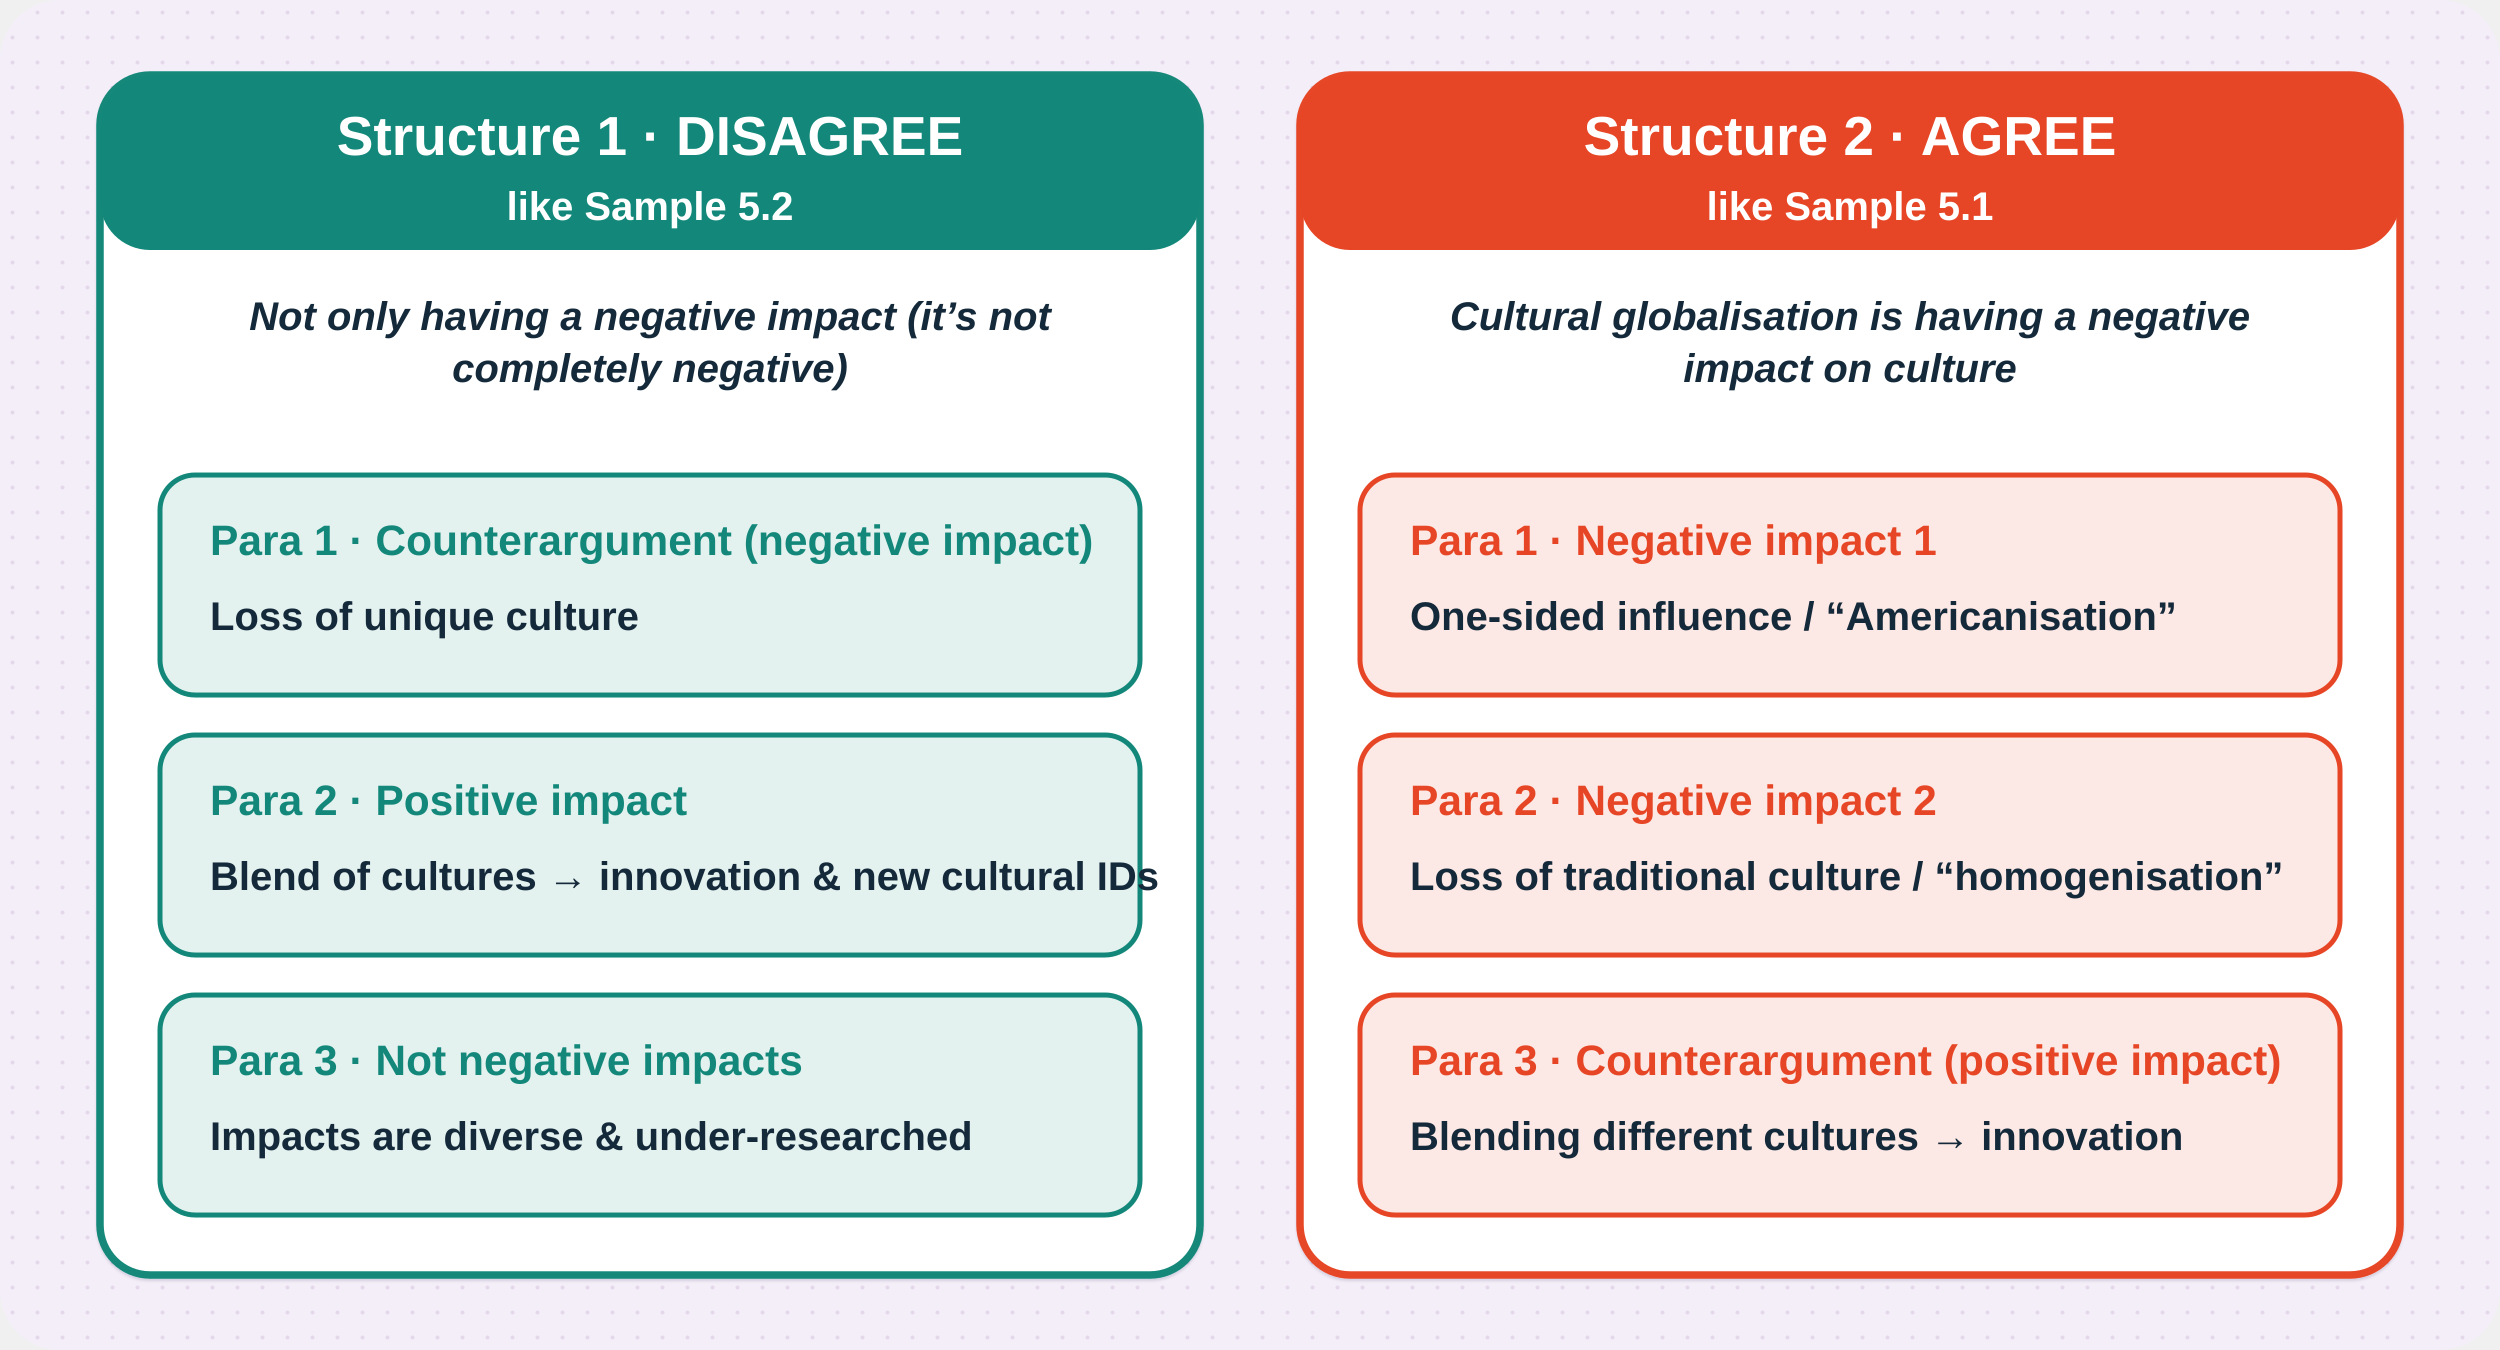
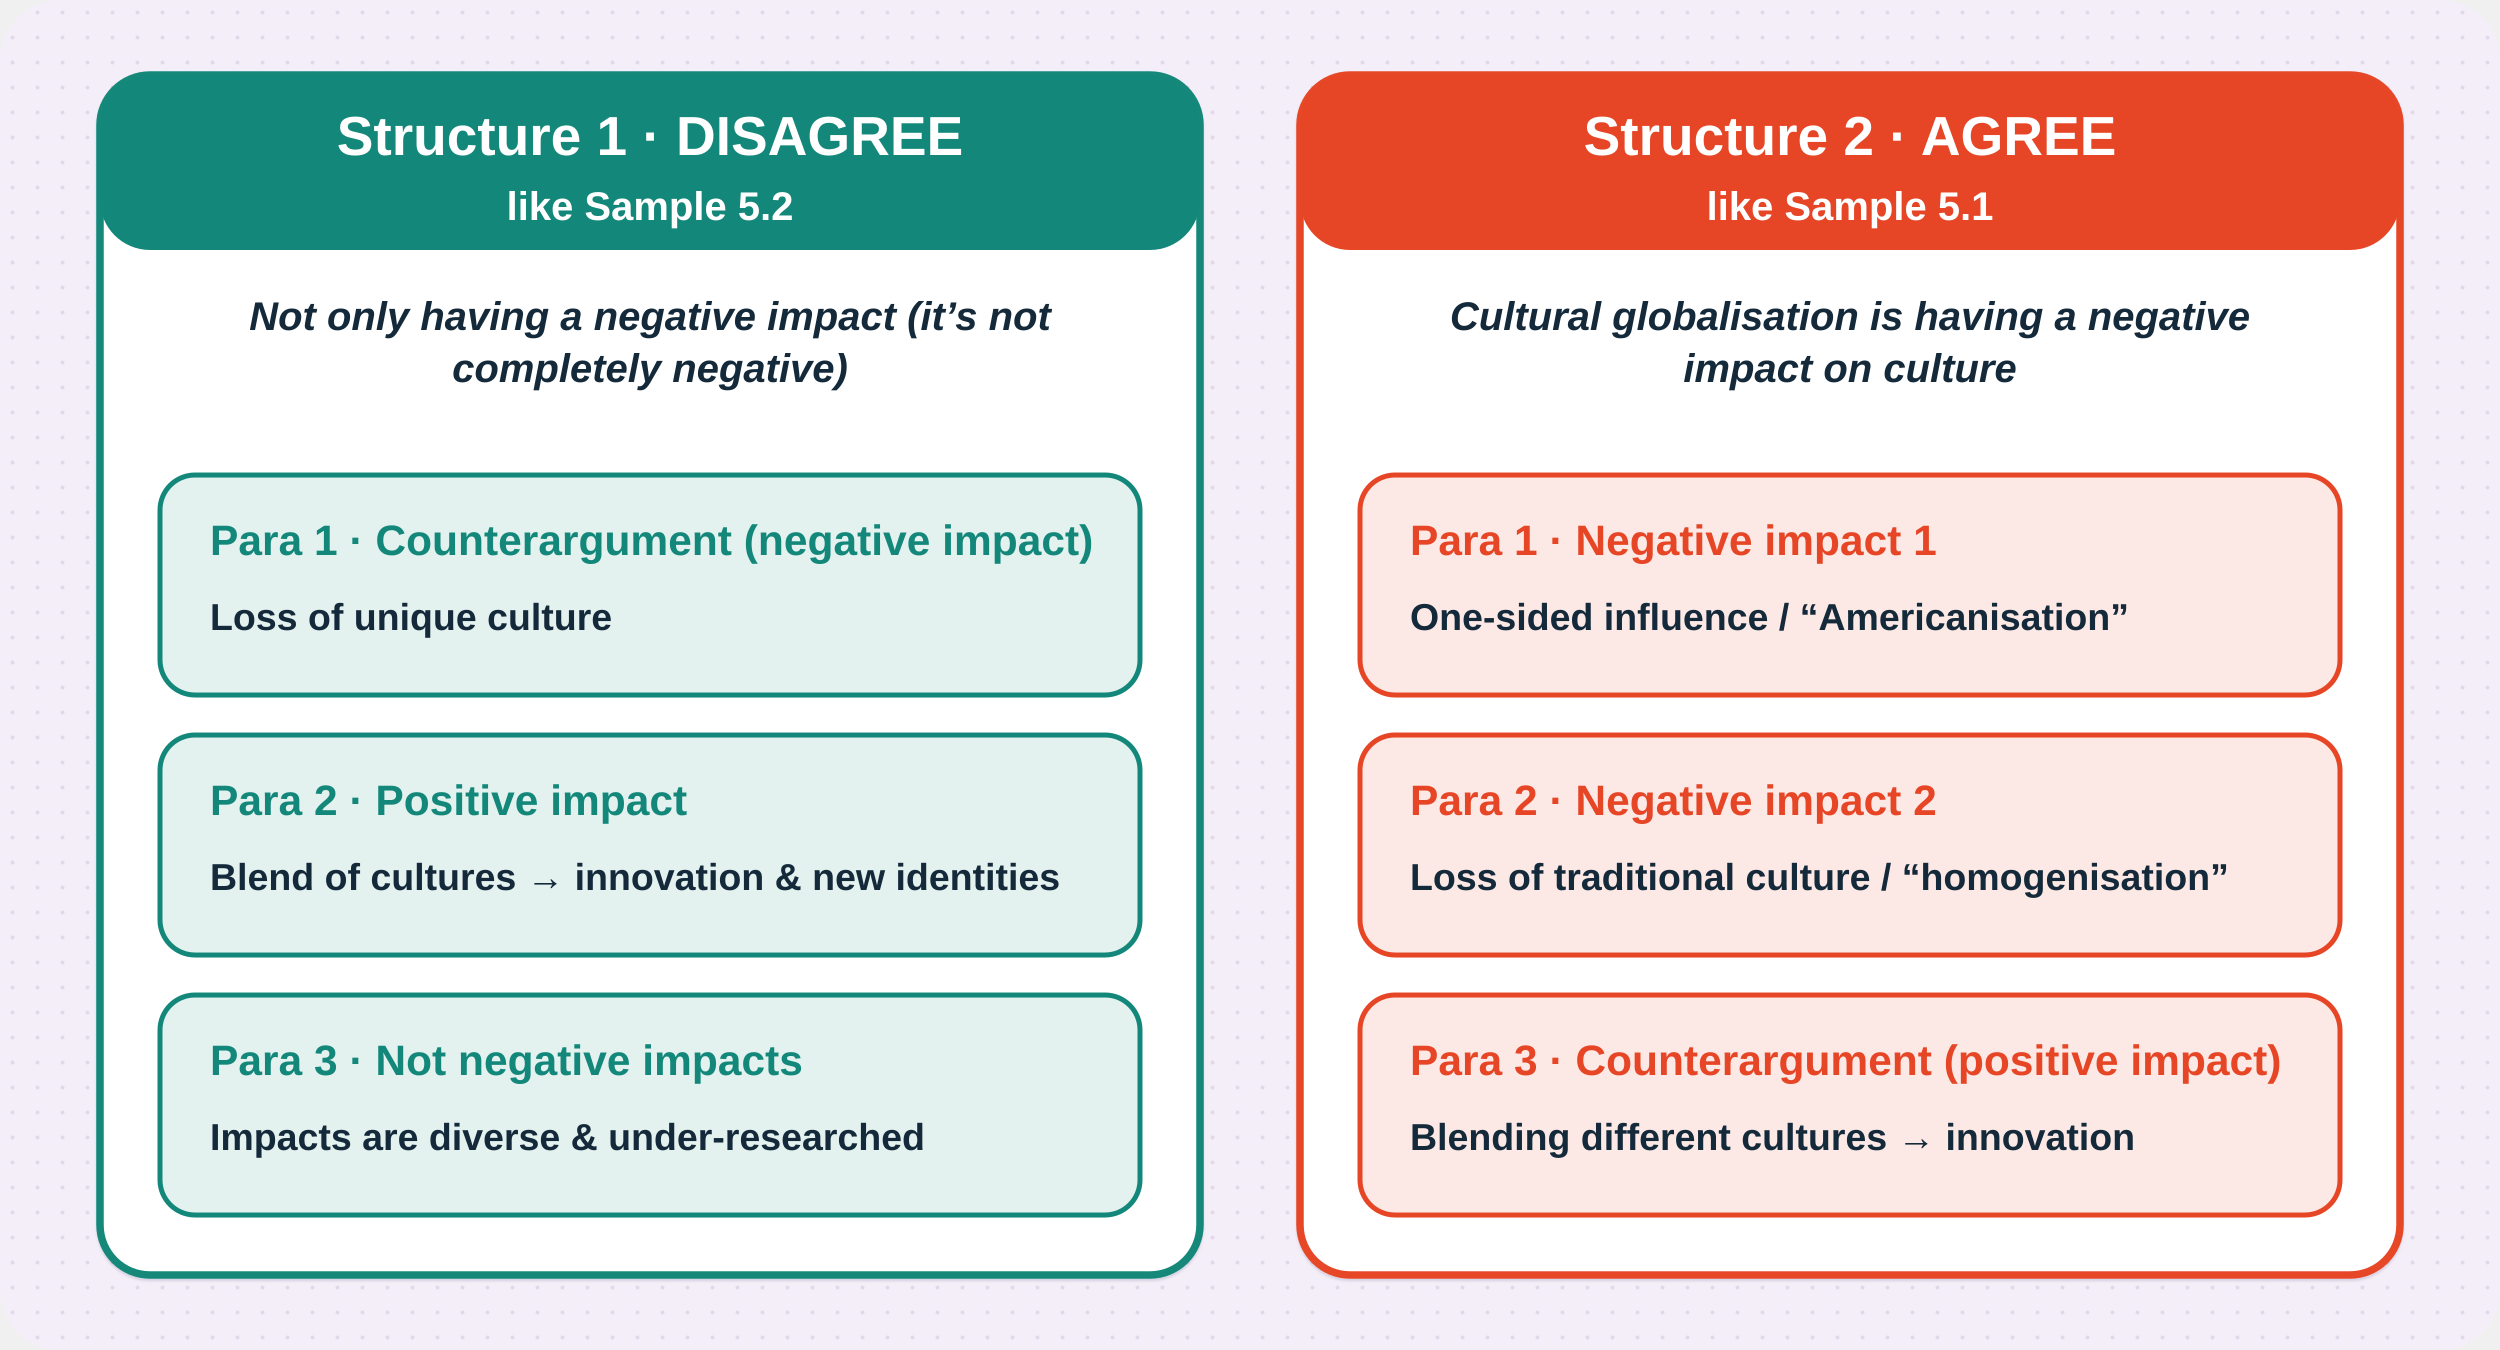
<svg xmlns="http://www.w3.org/2000/svg" viewBox="0 0 1000 540" fill="none" role="img" aria-label="Two essay plans. Structure 1, DISAGREE (like Sample 5.2): paragraph 1 counterargument, negative impact: loss of unique culture; paragraph 2 positive impact: blend of cultures leads to innovation and new cultural identities; paragraph 3 not negative impacts: globalisation’s impacts are diverse and under-researched. Structure 2, AGREE (like Sample 5.1): paragraph 1 negative impact 1: one-sided influence, Americanisation; paragraph 2 negative impact 2: loss of traditional culture, homogenisation; paragraph 3 counterargument, positive impact: blending different cultures leads to innovation.">
  <style>
.w54dtwostr-tw{animation:w54dtwostr-tw 3s ease-in-out infinite;transform-box:fill-box;transform-origin:center}.w54dtwostr-t2{animation-delay:-1s}.w54dtwostr-t3{animation-delay:-2s}
.w54dtwostr-fl{animation:w54dtwostr-fl 6s ease-in-out infinite}.w54dtwostr-f2{animation-delay:-2s}.w54dtwostr-f3{animation-delay:-4s}
.w54dtwostr-bl{animation:w54dtwostr-bl 4.8s infinite;transform-box:fill-box;transform-origin:center}.w54dtwostr-b2{animation-delay:-1.7s}.w54dtwostr-b3{animation-delay:-3.2s}.w54dtwostr-b4{animation-delay:-2.4s}
.w54dtwostr-pu{animation:w54dtwostr-pu 2.6s ease-in-out infinite;transform-box:fill-box;transform-origin:center}.w54dtwostr-p2{animation-delay:-.9s}.w54dtwostr-p3{animation-delay:-1.7s}
.w54dtwostr-dr{stroke-dasharray:6 7;animation:w54dtwostr-dr 1.8s linear infinite}
.w54dtwostr-sp{animation:w54dtwostr-sp 14s linear infinite;transform-box:fill-box;transform-origin:center}
.w54dtwostr-sw{animation:w54dtwostr-sw 3.4s ease-in-out infinite;transform-box:fill-box;transform-origin:50% 100%}
.w54dtwostr-tk{animation:w54dtwostr-tk 5s ease-in-out infinite;transform-box:fill-box;transform-origin:center}
.w54dtwostr-wv{animation:w54dtwostr-wv 2.4s ease-in-out infinite}.w54dtwostr-w2{animation-delay:-.8s}.w54dtwostr-w3{animation-delay:-1.6s}
.w54dtwostr-dw{stroke-dasharray:400;stroke-dashoffset:400;animation:w54dtwostr-dw 6s ease-in-out infinite}
@keyframes w54dtwostr-tw{0%,100%{opacity:.35;transform:scale(.6)}50%{opacity:1;transform:scale(1)}}
@keyframes w54dtwostr-fl{50%{transform:translateY(-4px)}}
@keyframes w54dtwostr-bl{0%,93%,100%{transform:scaleY(1)}96%{transform:scaleY(.1)}}
@keyframes w54dtwostr-pu{0%,100%{transform:scale(1)}50%{transform:scale(1.07)}}
@keyframes w54dtwostr-dr{to{stroke-dashoffset:-26}}
@keyframes w54dtwostr-sp{to{transform:rotate(360deg)}}
@keyframes w54dtwostr-sw{0%,100%{transform:rotate(-4deg)}50%{transform:rotate(4deg)}}
@keyframes w54dtwostr-tk{0%,100%{transform:rotate(0)}50%{transform:rotate(-10deg)}}
@keyframes w54dtwostr-wv{0%,100%{opacity:.3}50%{opacity:1}}
@keyframes w54dtwostr-dw{0%{stroke-dashoffset:400}40%,80%{stroke-dashoffset:0}100%{stroke-dashoffset:-400}}

@media (prefers-reduced-motion: reduce) { * { animation: none !important; } }
</style>
  <defs>
    <linearGradient id="w54dtwostr-bg" x1="0" y1="0" x2="1" y2="1">
      <stop offset="0" stop-color="#f4eef9" />
      <stop offset="1" stop-color="#e4d8ef" />
    </linearGradient>
    <pattern id="w54dtwostr-dots" width="10" height="10" patternUnits="userSpaceOnUse">
      <circle cx="5" cy="5" r=".8" fill="#7a4a8c" fill-opacity=".14" />
    </pattern>
    <radialGradient id="w54dtwostr-glow" cx=".5" cy=".42" r=".55">
      <stop offset="0" stop-color="#fff" stop-opacity=".8" />
      <stop offset="1" stop-color="#fff" stop-opacity="0" />
    </radialGradient>
    <filter id="w54dtwostr-sh" x="-25%" y="-25%" width="150%" height="170%">
      <feDropShadow dx="0" dy="3" stdDeviation="3" flood-color="#14293a" flood-opacity=".16" />
      <feDropShadow dx="0" dy="1" stdDeviation=".6" flood-color="#14293a" flood-opacity=".12" />
    </filter>
    <filter id="w54dtwostr-blur" x="-20%" y="-60%" width="140%" height="220%">
      <feGaussianBlur stdDeviation="4" />
    </filter>
    <linearGradient id="w54dtwostr-gold" x1="0" y1="0" x2="0" y2="1">
      <stop offset="0" stop-color="#f4c162" />
      <stop offset="1" stop-color="#d9962e" />
    </linearGradient>
    <linearGradient id="w54dtwostr-main" x1="0" y1="0" x2="0" y2="1">
      <stop offset="0" stop-color="#93619f" />
      <stop offset="1" stop-color="#7a4a8c" />
    </linearGradient>
    <linearGradient id="w54dtwostr-paper" x1="0" y1="0" x2="0" y2="1">
      <stop offset="0" stop-color="#fff" />
      <stop offset="1" stop-color="#f7f2e8" />
    </linearGradient>
    <linearGradient id="w54dtwostr-navy" x1="0" y1="0" x2="0" y2="1">
      <stop offset="0" stop-color="#2c4c68" />
      <stop offset="1" stop-color="#14293a" />
    </linearGradient>
    <linearGradient id="w54dtwostr-clay" x1="0" y1="0" x2="0" y2="1">
      <stop offset="0" stop-color="#f0694c" />
      <stop offset="1" stop-color="#c94a2c" />
    </linearGradient>
    <marker id="w54dtwostr-ar" viewBox="0 0 10 10" refX="7" refY="5" markerWidth="7" markerHeight="7" orient="auto-start-reverse">
      <path d="M0 0L10 5L0 10z" fill="#14293a" />
    </marker>
    <marker id="w54dtwostr-arm" viewBox="0 0 10 10" refX="7" refY="5" markerWidth="7" markerHeight="7" orient="auto-start-reverse">
      <path d="M0 0L10 5L0 10z" fill="#7a4a8c" />
    </marker>
  </defs>
  <rect width="1000" height="540" rx="24" fill="#f4eef9" />
  <rect width="1000" height="540" rx="24" fill="url(#w54dtwostr-dots)" />
  <rect x="40" y="30" width="440" height="480" rx="20" fill="#fff" stroke="#13887a" stroke-width="3" filter="url(#w54dtwostr-sh)" />
  <rect x="40" y="30" width="440" height="70" rx="20" fill="#13887a" />
  <text x="260" y="62" font-family="Manrope, Arial, sans-serif" font-size="22" font-weight="800" fill="#fff" text-anchor="middle">Structure 1 · DISAGREE</text>
  <text x="260" y="88" font-family="Manrope, Arial, sans-serif" font-size="16" font-weight="600" fill="#fff" text-anchor="middle">like Sample 5.2</text>
  <text x="260" y="132" font-family="Manrope, Arial, sans-serif" font-size="16" font-weight="700" fill="#14293a" text-anchor="middle" font-style="italic">Not only having a negative impact (it’s not</text>
  <text x="260" y="152.8" font-family="Manrope, Arial, sans-serif" font-size="16" font-weight="700" fill="#14293a" text-anchor="middle" font-style="italic">completely negative)</text>
  <g class="w54dtwostr-fl w54dtwostr-f1">
    <rect x="64" y="190" width="392" height="88" rx="14" fill="#13887a" fill-opacity=".12" stroke="#13887a" stroke-width="2" />
    <text x="84" y="222" font-family="Manrope, Arial, sans-serif" font-size="17" font-weight="800" fill="#13887a">Para 1 · Counterargument (negative impact)</text>
-     <text x="84" y="252" font-family="Manrope, Arial, sans-serif" font-size="16" font-weight="600" fill="#14293a">Loss of unique culture</text>
+     <text x="84" y="252" font-family="Manrope, Arial, sans-serif" font-size="15" font-weight="600" fill="#14293a">Loss of unique culture</text>
  </g>
  <g class="w54dtwostr-fl w54dtwostr-f2">
    <rect x="64" y="294" width="392" height="88" rx="14" fill="#13887a" fill-opacity=".12" stroke="#13887a" stroke-width="2" />
    <text x="84" y="326" font-family="Manrope, Arial, sans-serif" font-size="17" font-weight="800" fill="#13887a">Para 2 · Positive impact</text>
-     <text x="84" y="356" font-family="Manrope, Arial, sans-serif" font-size="16" font-weight="600" fill="#14293a">Blend of cultures → innovation &amp; new cultural IDs</text>
+     <text x="84" y="356" font-family="Manrope, Arial, sans-serif" font-size="15" font-weight="600" fill="#14293a">Blend of cultures → innovation &amp; new identities</text>
  </g>
  <g class="w54dtwostr-fl w54dtwostr-f3">
    <rect x="64" y="398" width="392" height="88" rx="14" fill="#13887a" fill-opacity=".12" stroke="#13887a" stroke-width="2" />
    <text x="84" y="430" font-family="Manrope, Arial, sans-serif" font-size="17" font-weight="800" fill="#13887a">Para 3 · Not negative impacts</text>
-     <text x="84" y="460" font-family="Manrope, Arial, sans-serif" font-size="16" font-weight="600" fill="#14293a">Impacts are diverse &amp; under-researched</text>
+     <text x="84" y="460" font-family="Manrope, Arial, sans-serif" font-size="15" font-weight="600" fill="#14293a">Impacts are diverse &amp; under-researched</text>
  </g>
  <rect x="520" y="30" width="440" height="480" rx="20" fill="#fff" stroke="#e64626" stroke-width="3" filter="url(#w54dtwostr-sh)" />
  <rect x="520" y="30" width="440" height="70" rx="20" fill="#e64626" />
  <text x="740" y="62" font-family="Manrope, Arial, sans-serif" font-size="22" font-weight="800" fill="#fff" text-anchor="middle">Structure 2 · AGREE</text>
  <text x="740" y="88" font-family="Manrope, Arial, sans-serif" font-size="16" font-weight="600" fill="#fff" text-anchor="middle">like Sample 5.1</text>
  <text x="740" y="132" font-family="Manrope, Arial, sans-serif" font-size="16" font-weight="700" fill="#14293a" text-anchor="middle" font-style="italic">Cultural globalisation is having a negative</text>
  <text x="740" y="152.8" font-family="Manrope, Arial, sans-serif" font-size="16" font-weight="700" fill="#14293a" text-anchor="middle" font-style="italic">impact on culture</text>
  <g class="w54dtwostr-fl w54dtwostr-f1">
    <rect x="544" y="190" width="392" height="88" rx="14" fill="#e64626" fill-opacity=".12" stroke="#e64626" stroke-width="2" />
    <text x="564" y="222" font-family="Manrope, Arial, sans-serif" font-size="17" font-weight="800" fill="#e64626">Para 1 · Negative impact 1</text>
-     <text x="564" y="252" font-family="Manrope, Arial, sans-serif" font-size="16" font-weight="600" fill="#14293a">One-sided influence / “Americanisation”</text>
+     <text x="564" y="252" font-family="Manrope, Arial, sans-serif" font-size="15" font-weight="600" fill="#14293a">One-sided influence / “Americanisation”</text>
  </g>
  <g class="w54dtwostr-fl w54dtwostr-f2">
    <rect x="544" y="294" width="392" height="88" rx="14" fill="#e64626" fill-opacity=".12" stroke="#e64626" stroke-width="2" />
    <text x="564" y="326" font-family="Manrope, Arial, sans-serif" font-size="17" font-weight="800" fill="#e64626">Para 2 · Negative impact 2</text>
-     <text x="564" y="356" font-family="Manrope, Arial, sans-serif" font-size="16" font-weight="600" fill="#14293a">Loss of traditional culture / “homogenisation”</text>
+     <text x="564" y="356" font-family="Manrope, Arial, sans-serif" font-size="15" font-weight="600" fill="#14293a">Loss of traditional culture / “homogenisation”</text>
  </g>
  <g class="w54dtwostr-fl w54dtwostr-f3">
    <rect x="544" y="398" width="392" height="88" rx="14" fill="#e64626" fill-opacity=".12" stroke="#e64626" stroke-width="2" />
    <text x="564" y="430" font-family="Manrope, Arial, sans-serif" font-size="17" font-weight="800" fill="#e64626">Para 3 · Counterargument (positive impact)</text>
-     <text x="564" y="460" font-family="Manrope, Arial, sans-serif" font-size="16" font-weight="600" fill="#14293a">Blending different cultures → innovation</text>
+     <text x="564" y="460" font-family="Manrope, Arial, sans-serif" font-size="15" font-weight="600" fill="#14293a">Blending different cultures → innovation</text>
  </g>
</svg>
